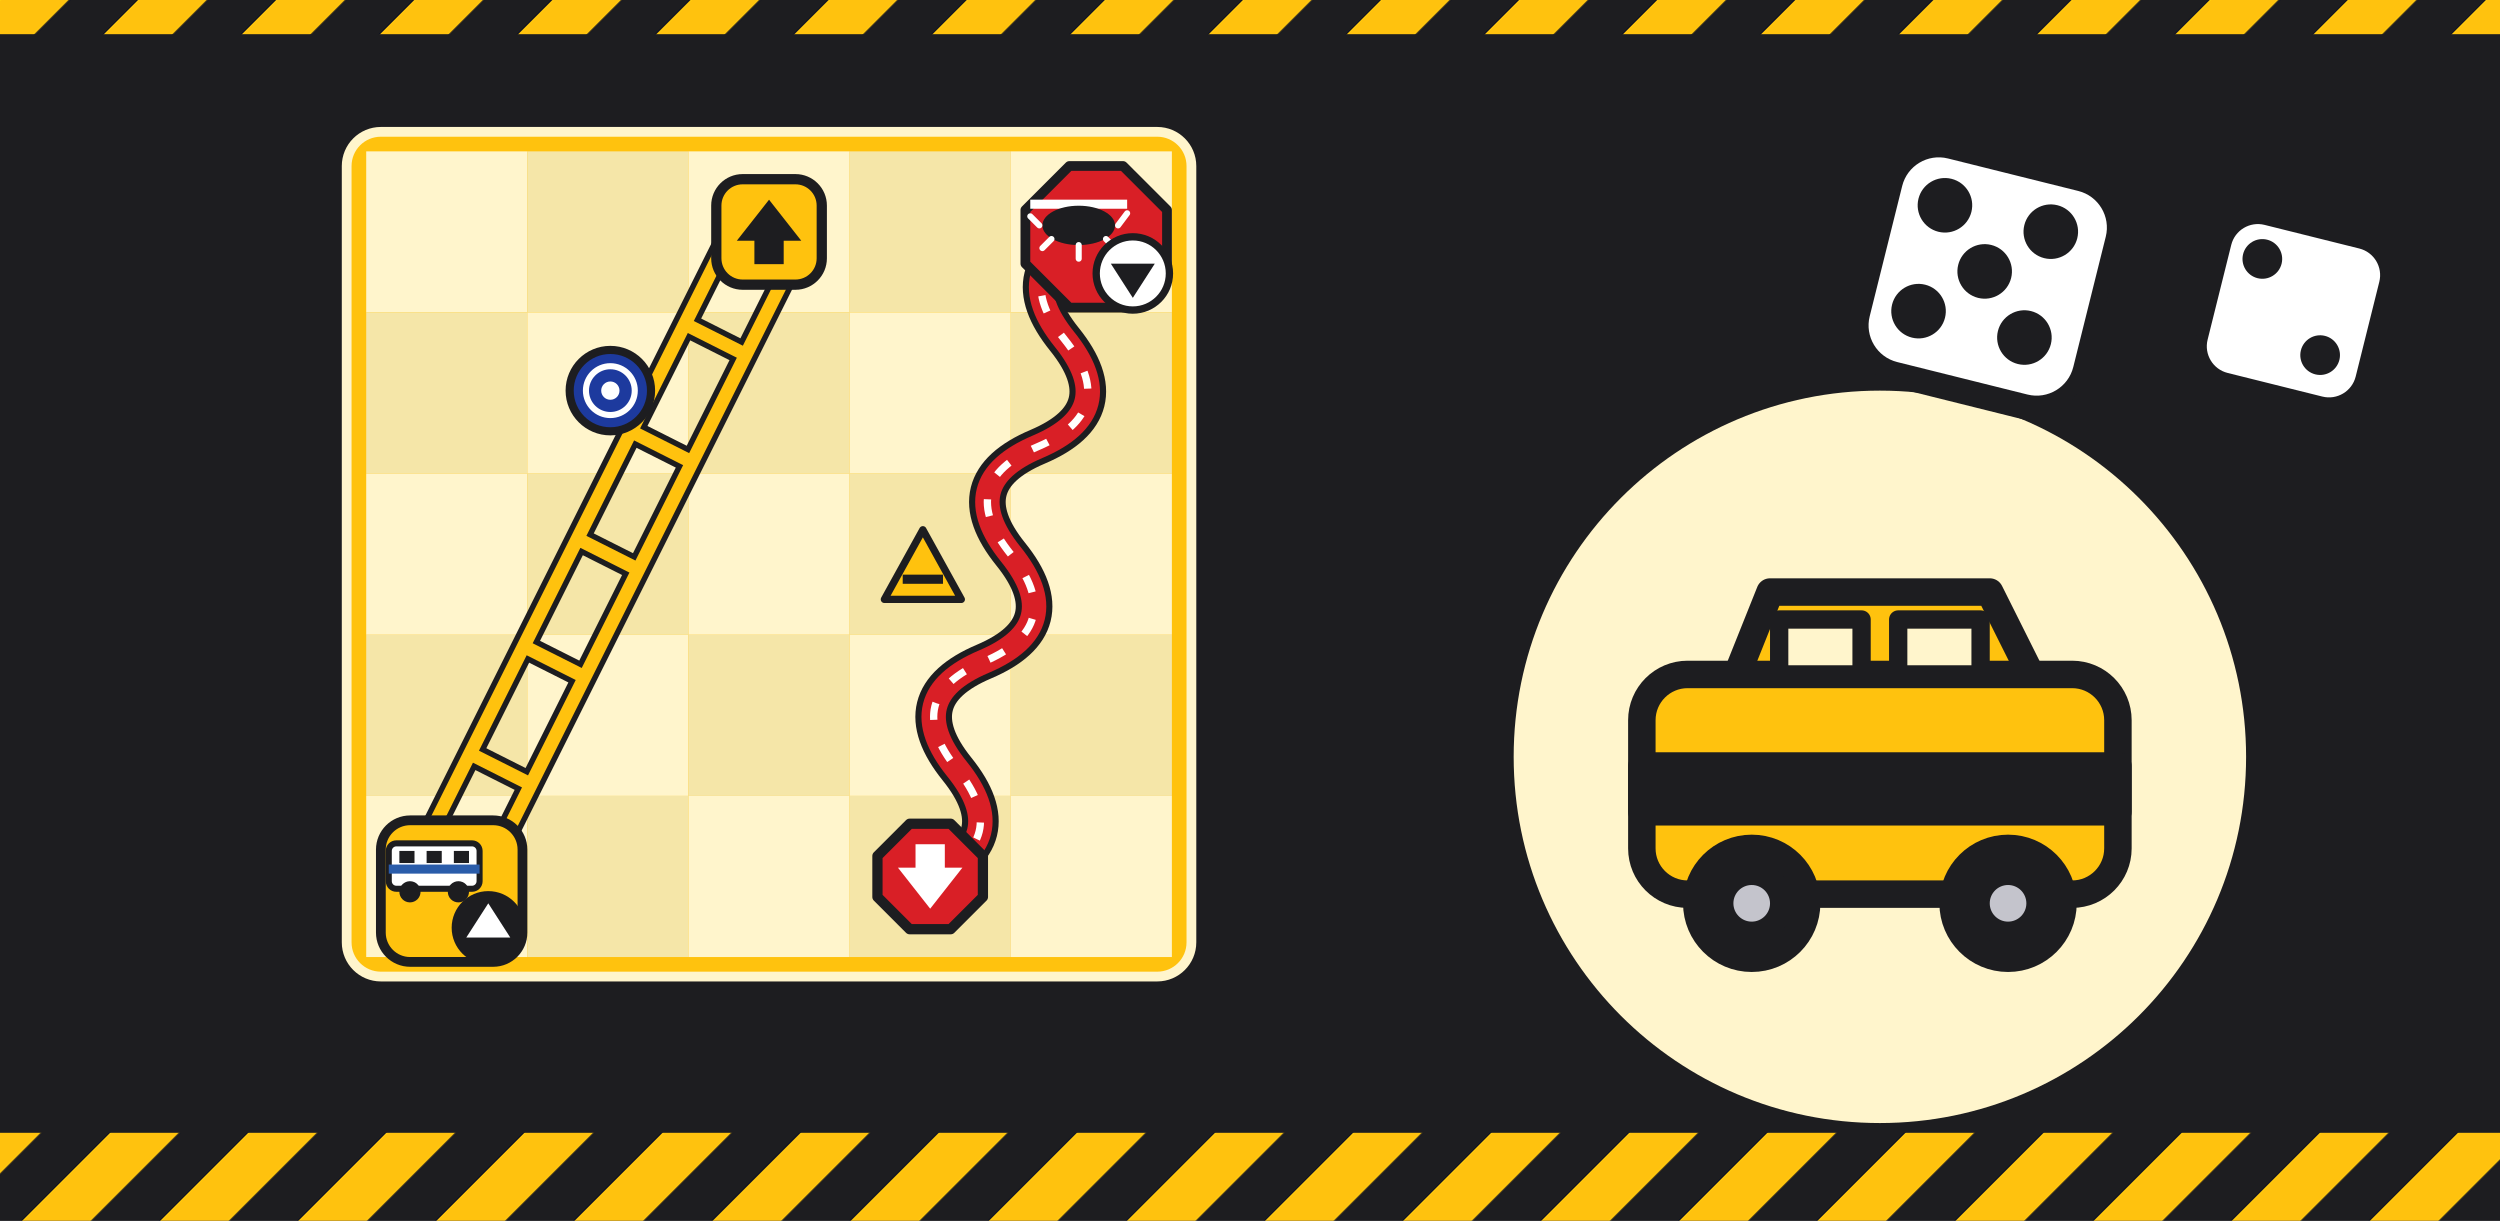
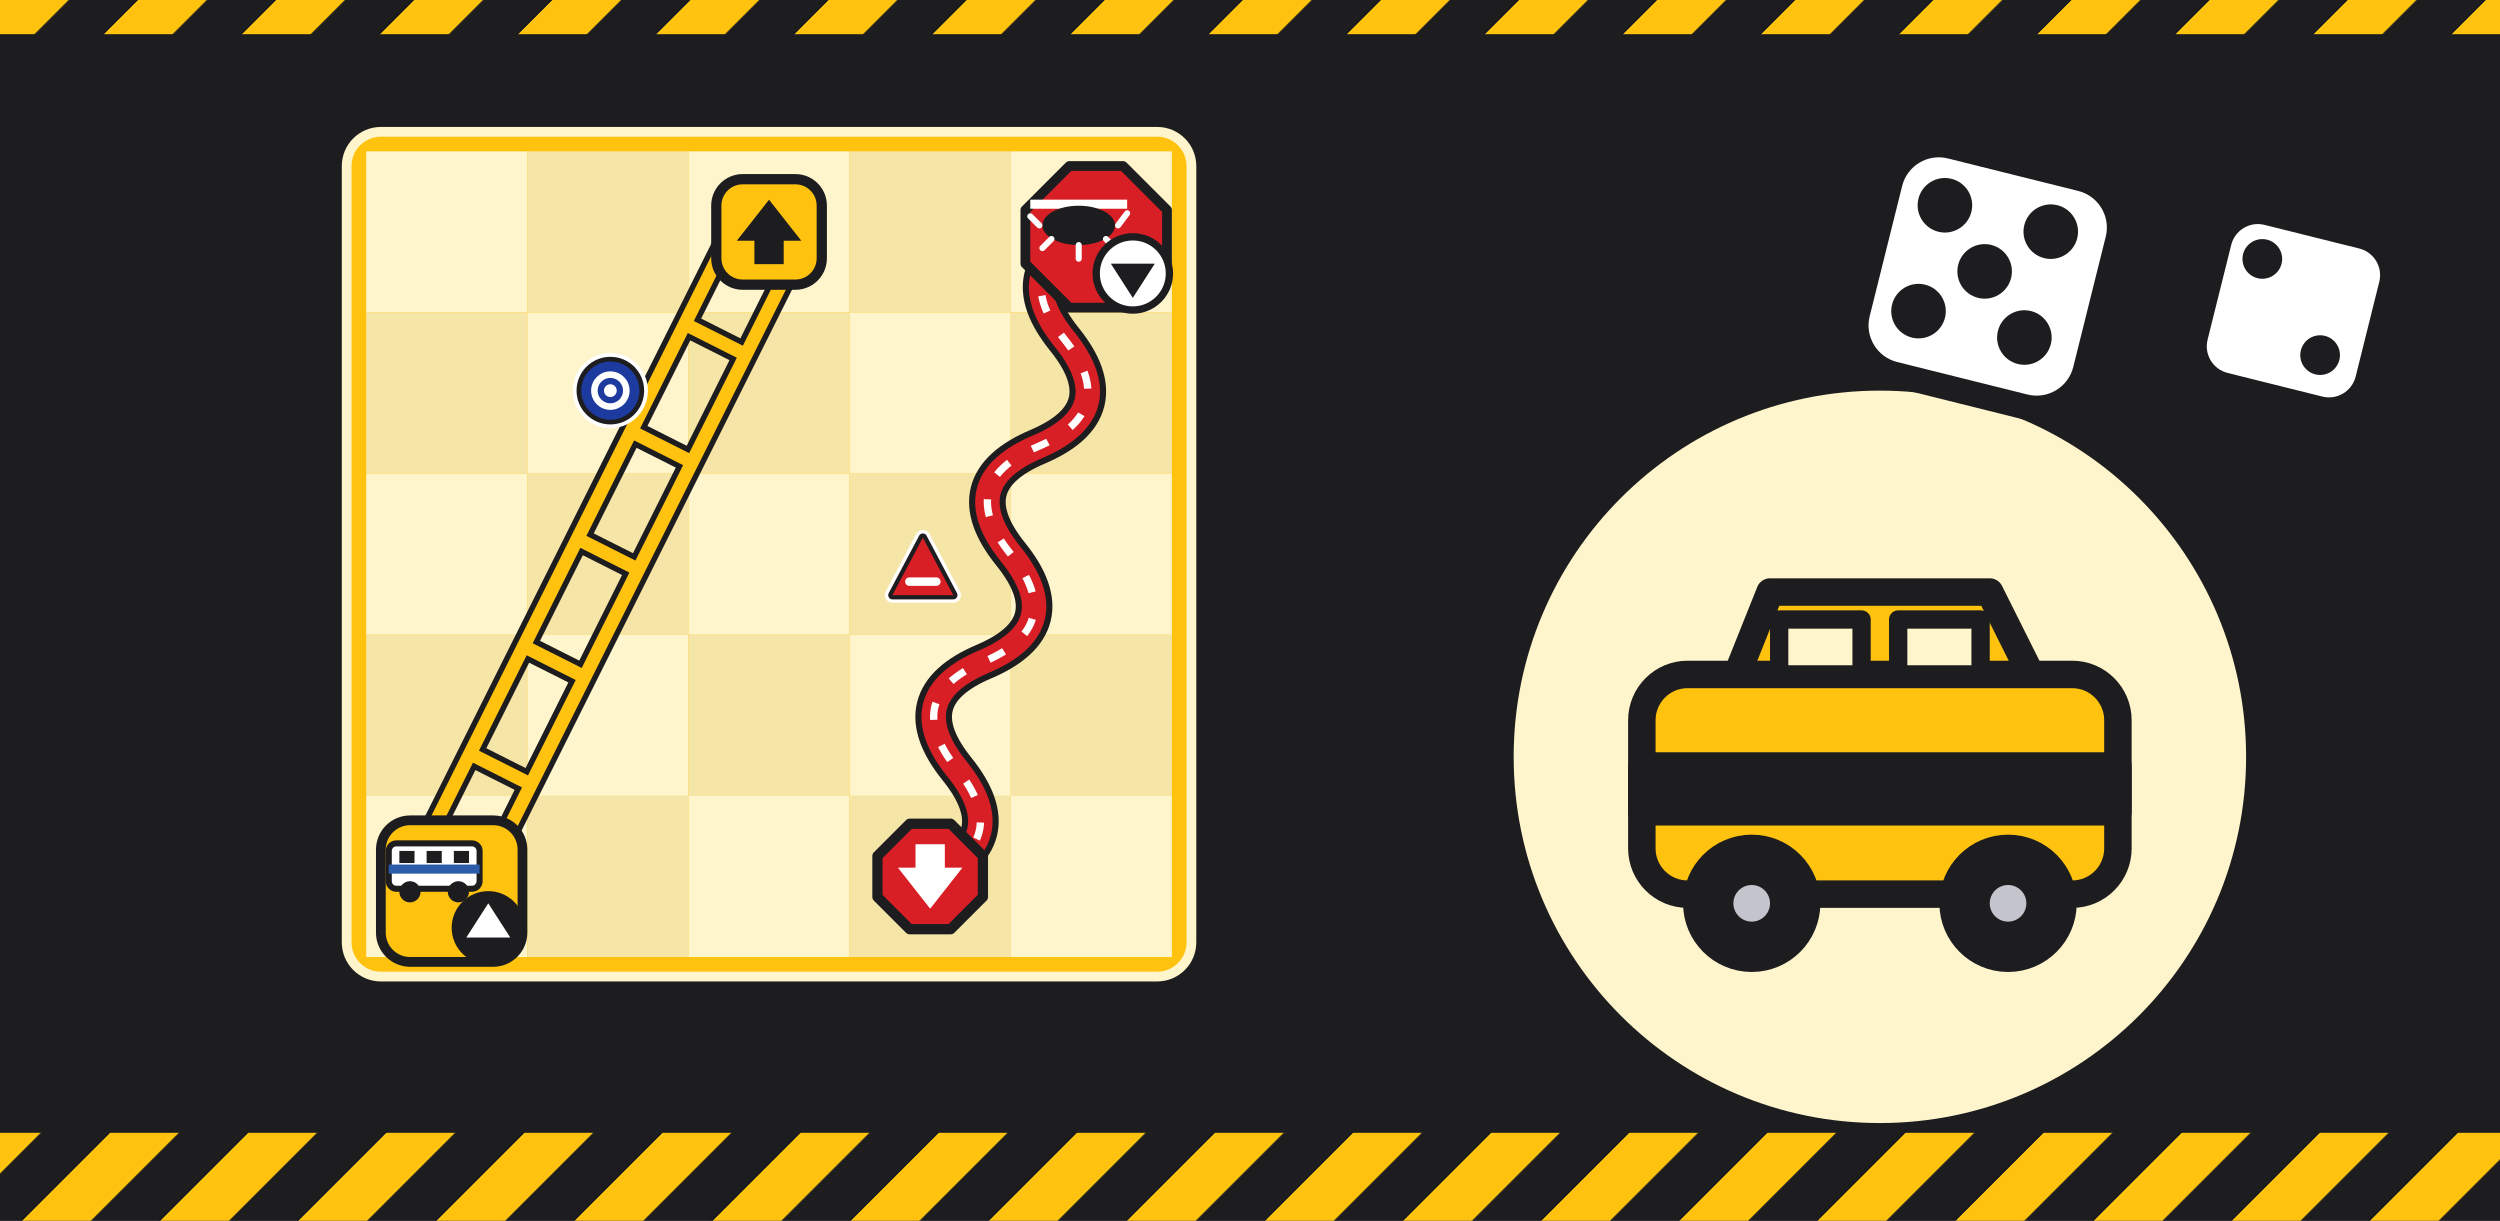
<svg xmlns="http://www.w3.org/2000/svg" width="1024" height="500" viewBox="0 0 1024 500">
  <defs>
    <symbol id="badge-brt" viewBox="0 0 64 64">
      <rect width="58" height="58" x="3" y="3" fill="#ffc20e" stroke="#1d1d20" stroke-width="4" rx="12" />
      <g transform="matrix(.62 0 0 .62 5 5)">
        <rect width="60" height="30" x="2" y="12" fill="#fff" stroke="#1d1d20" stroke-width="4" rx="5" />
        <path fill="#2a5caa" d="M2 26h60v6H2z" />
-         <path fill="#1d1d20" d="M9 17h10v8H9zm18 0h10v8H27zm18 0h10v8H45z" />
+         <path fill="#1d1d20" d="M9 17h10v8H9zM27 17h10v8H27zM45 17h10v8H45z" />
        <circle cx="16" cy="44" r="7" fill="#1d1d20" />
        <circle cx="48" cy="44" r="7" fill="#1d1d20" />
      </g>
      <circle cx="47" cy="47" r="15" fill="#1d1d20" />
      <path fill="#fff" d="m47 37 9 14H38z" />
    </symbol>
    <symbol id="badge-pothole" viewBox="0 0 64 64">
      <path fill="#d91f26" stroke="#1d1d20" stroke-linejoin="round" stroke-width="4" d="M21 3h22l18 18v22L43 61H21L3 43V21z" />
      <g transform="matrix(.62 0 0 .62 5 5)">
        <path stroke="#fff" stroke-width="6" d="M0 22h64" />
        <ellipse cx="32" cy="36" fill="#1d1d20" rx="24" ry="13" />
        <path fill="none" stroke="#fff" stroke-linecap="round" stroke-width="4" d="m6 36-6-6m58 6 6-8M32 49v9M14 45l-6 6m42-6 6 6" />
      </g>
      <circle cx="47" cy="47" r="15" fill="#fff" stroke="#1d1d20" stroke-width="3" />
      <path fill="#1d1d20" d="m47 57-9-14h18z" />
    </symbol>
    <symbol id="end-up" viewBox="0 0 40 40">
      <rect width="36" height="36" x="2" y="2" fill="#ffc20e" stroke="#1d1d20" stroke-width="3.5" rx="9" />
      <path fill="#1d1d20" d="m20 9 11 14H9z" />
      <path fill="#1d1d20" d="M15 22h10v9H15z" />
    </symbol>
    <symbol id="end-down" viewBox="0 0 40 40">
      <path fill="#d91f26" stroke="#1d1d20" stroke-linejoin="round" stroke-width="3.5" d="M13 2h14l11 11v14L27 38H13L2 27V13z" />
      <path fill="#fff" d="M20 31 9 17h22z" />
      <path fill="#fff" d="M15 9h10v9H15z" />
    </symbol>
    <symbol id="lm-danfo" viewBox="0 0 64 64">
      <g stroke="#1d1d20" stroke-linecap="round" stroke-linejoin="round" stroke-width="3">
        <path fill="#ffc20e" d="m16 24 4-10h24l5 10z" />
        <rect width="52" height="24" x="6" y="23" fill="#ffc20e" rx="5" />
        <path fill="#1d1d20" d="M6 33h52v5H6z" />
-         <path fill="#fff5cc" stroke-width="2" d="M21 17h9v6h-9zm13 0h9v6h-9z" />
+         <path fill="#fff5cc" stroke-width="2" d="M21 17h9v6h-9zM34 17h9v6h-9z" />
        <circle cx="18" cy="48" r="6" fill="#1d1d20" />
        <circle cx="46" cy="48" r="6" fill="#1d1d20" />
        <circle cx="18" cy="48" r="2" fill="#c4c4cc" stroke="none" />
        <circle cx="46" cy="48" r="2" fill="#c4c4cc" stroke="none" />
      </g>
    </symbol>
    <pattern id="hz" width="40" height="40" patternTransform="rotate(45)" patternUnits="userSpaceOnUse">
      <path fill="#ffc20e" d="M0 0h20v40H0z" />
      <path fill="#1d1d20" d="M20 0h20v40H20z" />
    </pattern>
  </defs>
  <path fill="#1d1d20" d="M0 0h1024v500H0z" />
  <path fill="url(#hz)" d="M0 464h1024v36H0z" />
  <path fill="url(#hz)" d="M0 0h1024v14H0z" />
  <rect width="346" height="346" x="142" y="54" fill="#ffc20e" stroke="#fff5cc" stroke-width="4" rx="14" />
  <path fill="#fff5cc" d="M150 62h66v66h-66z" />
  <path fill="#f5e6a8" d="M216 62h66v66h-66z" />
  <path fill="#fff5cc" d="M282 62h66v66h-66z" />
  <path fill="#f5e6a8" d="M348 62h66v66h-66z" />
  <path fill="#fff5cc" d="M414 62h66v66h-66z" />
  <path fill="#f5e6a8" d="M150 128h66v66h-66z" />
  <path fill="#fff5cc" d="M216 128h66v66h-66z" />
  <path fill="#f5e6a8" d="M282 128h66v66h-66z" />
  <path fill="#fff5cc" d="M348 128h66v66h-66z" />
  <path fill="#f5e6a8" d="M414 128h66v66h-66z" />
  <path fill="#fff5cc" d="M150 194h66v66h-66z" />
  <path fill="#f5e6a8" d="M216 194h66v66h-66z" />
  <path fill="#fff5cc" d="M282 194h66v66h-66z" />
  <path fill="#f5e6a8" d="M348 194h66v66h-66z" />
  <path fill="#fff5cc" d="M414 194h66v66h-66z" />
  <path fill="#f5e6a8" d="M150 260h66v66h-66z" />
  <path fill="#fff5cc" d="M216 260h66v66h-66z" />
  <path fill="#f5e6a8" d="M282 260h66v66h-66z" />
  <path fill="#fff5cc" d="M348 260h66v66h-66z" />
  <path fill="#f5e6a8" d="M414 260h66v66h-66z" />
  <path fill="#fff5cc" d="M150 326h66v66h-66z" />
  <path fill="#f5e6a8" d="M216 326h66v66h-66z" />
  <path fill="#fff5cc" d="M282 326h66v66h-66z" />
  <path fill="#f5e6a8" d="M348 326h66v66h-66z" />
  <path fill="#fff5cc" d="M414 326h66v66h-66z" />
  <path fill="none" stroke="#1d1d20" stroke-linecap="round" stroke-width="10" d="m195.5 365.3 132-264m-157 251.4 132-264m-107 276.6-25-12.6m47-31.4-25-12.6m47-31.4-25-12.6m47-31.4-25-12.6m47-31.4-25-12.6m47-31.4-25-12.6m47-31.4-25-12.6" />
  <path fill="none" stroke="#ffc20e" stroke-linecap="round" stroke-width="5.5" d="m195.5 365.3 132-264m-157 251.4 132-264m-107 276.6-25-12.6m47-31.4-25-12.6m47-31.4-25-12.6m47-31.4-25-12.6m47-31.4-25-12.6m47-31.4-25-12.6m47-31.4-25-12.6" />
  <path fill="none" stroke="#1d1d20" stroke-linecap="round" stroke-width="15" d="M447 95q-34.6 14.7-11 44t-11 44-11 44-11 44-11 44-11 44" />
  <path fill="none" stroke="#d91f26" stroke-linecap="round" stroke-width="10" d="M447 95q-34.6 14.7-11 44t-11 44-11 44-11 44-11 44-11 44" />
  <path fill="none" stroke="#fff" stroke-dasharray="7 11" stroke-width="3" d="M447 95q-34.6 14.7-11 44t-11 44-11 44-11 44-11 44-11 44" />
  <use width="48" height="48" x="357" y="335" href="#end-down" />
  <use width="48" height="48" x="291" y="71" href="#end-up" />
  <use width="64" height="64" x="153" y="333" href="#badge-brt" />
  <use width="64" height="64" x="417" y="65" href="#badge-pothole" />
-   <defs>
-     <symbol id="pw1" viewBox="0 0 48 48">
-       <circle cx="24" cy="24" r="20" fill="#1d3a9e" stroke="#1d1d20" stroke-width="4" />
-       <circle cx="24" cy="24" r="12" fill="none" stroke="#fff" stroke-width="3" />
-       <circle cx="24" cy="24" r="4.5" fill="#fff" />
-     </symbol>
-     <symbol id="pw2" viewBox="0 0 48 48">
-       <path fill="#ffc20e" stroke="#1d1d20" stroke-linejoin="round" stroke-width="4" d="m24 4 21 38H3z" />
-       <path stroke="#1d1d20" stroke-width="5" d="M13 31h22" />
-     </symbol>
-   </defs>
-   <use width="40" height="40" x="230" y="140" href="#pw1" />
-   <use width="36" height="36" x="360" y="214" href="#pw2" />
+   <g transform="translate(231.54 141.54)scale(.76923)">
+     <circle cx="24" cy="24" r="15.5" fill="#fff" stroke="#fff" stroke-linejoin="round" stroke-width="9" />
+     <circle cx="24" cy="24" r="15.5" fill="#1d1d20" stroke="#1d1d20" stroke-linejoin="round" stroke-width="5" />
+     <circle cx="24" cy="24" r="15.5" fill="#1d3a9e" />
+     <circle cx="24" cy="24" r="8.5" fill="none" stroke="#fff" stroke-width="3.5" />
+     <circle cx="24" cy="24" r="3.4" fill="#fff" />
+   </g>
+   <path fill="#fff" stroke="#fff" stroke-linejoin="round" stroke-width="6.231" d="m378 220.23 12.46 23.54h-24.92z" />
+   <path fill="#1d1d20" stroke="#1d1d20" stroke-linejoin="round" stroke-width="3.462" d="m378 220.23 12.46 23.54h-24.92z" />
+   <path fill="#d91f26" d="m378 220.23 12.46 23.54h-24.92z" />
+   <path stroke="#fff" stroke-linecap="round" stroke-width="3.462" d="M372.46 238.23h11.08" />
  <circle cx="770" cy="310" r="150" fill="#fff5cc" />
  <use width="240" height="240" x="650" y="190" href="#lm-danfo" />
-   <g transform="rotate(14 182.5 3180.9)scale(1.71875)">
+   <g transform="rotate(14 182.53 3180.85)scale(1.71875)">
    <rect width="54" height="52" x="6" y="9" fill="#1d1d20" rx="11" />
    <rect width="54" height="54" x="4" y="3" fill="#fff" stroke="#1d1d20" stroke-width="4" rx="11" />
    <circle cx="17" cy="16" r="6.5" fill="#1d1d20" />
    <circle cx="43" cy="16" r="6.5" fill="#1d1d20" />
    <circle cx="30" cy="29" r="6.5" fill="#1d1d20" />
    <circle cx="17" cy="42" r="6.5" fill="#1d1d20" />
    <circle cx="43" cy="42" r="6.5" fill="#1d1d20" />
  </g>
-   <g transform="rotate(14 123.5 3750)scale(1.25)">
+   <g transform="rotate(14 123.5 3749.96)scale(1.25)">
    <rect width="54" height="52" x="6" y="9" fill="#1d1d20" rx="11" />
    <rect width="54" height="54" x="4" y="3" fill="#fff" stroke="#1d1d20" stroke-width="4" rx="11" />
    <circle cx="17" cy="16" r="6.5" fill="#1d1d20" />
    <circle cx="43" cy="42" r="6.5" fill="#1d1d20" />
  </g>
</svg>
